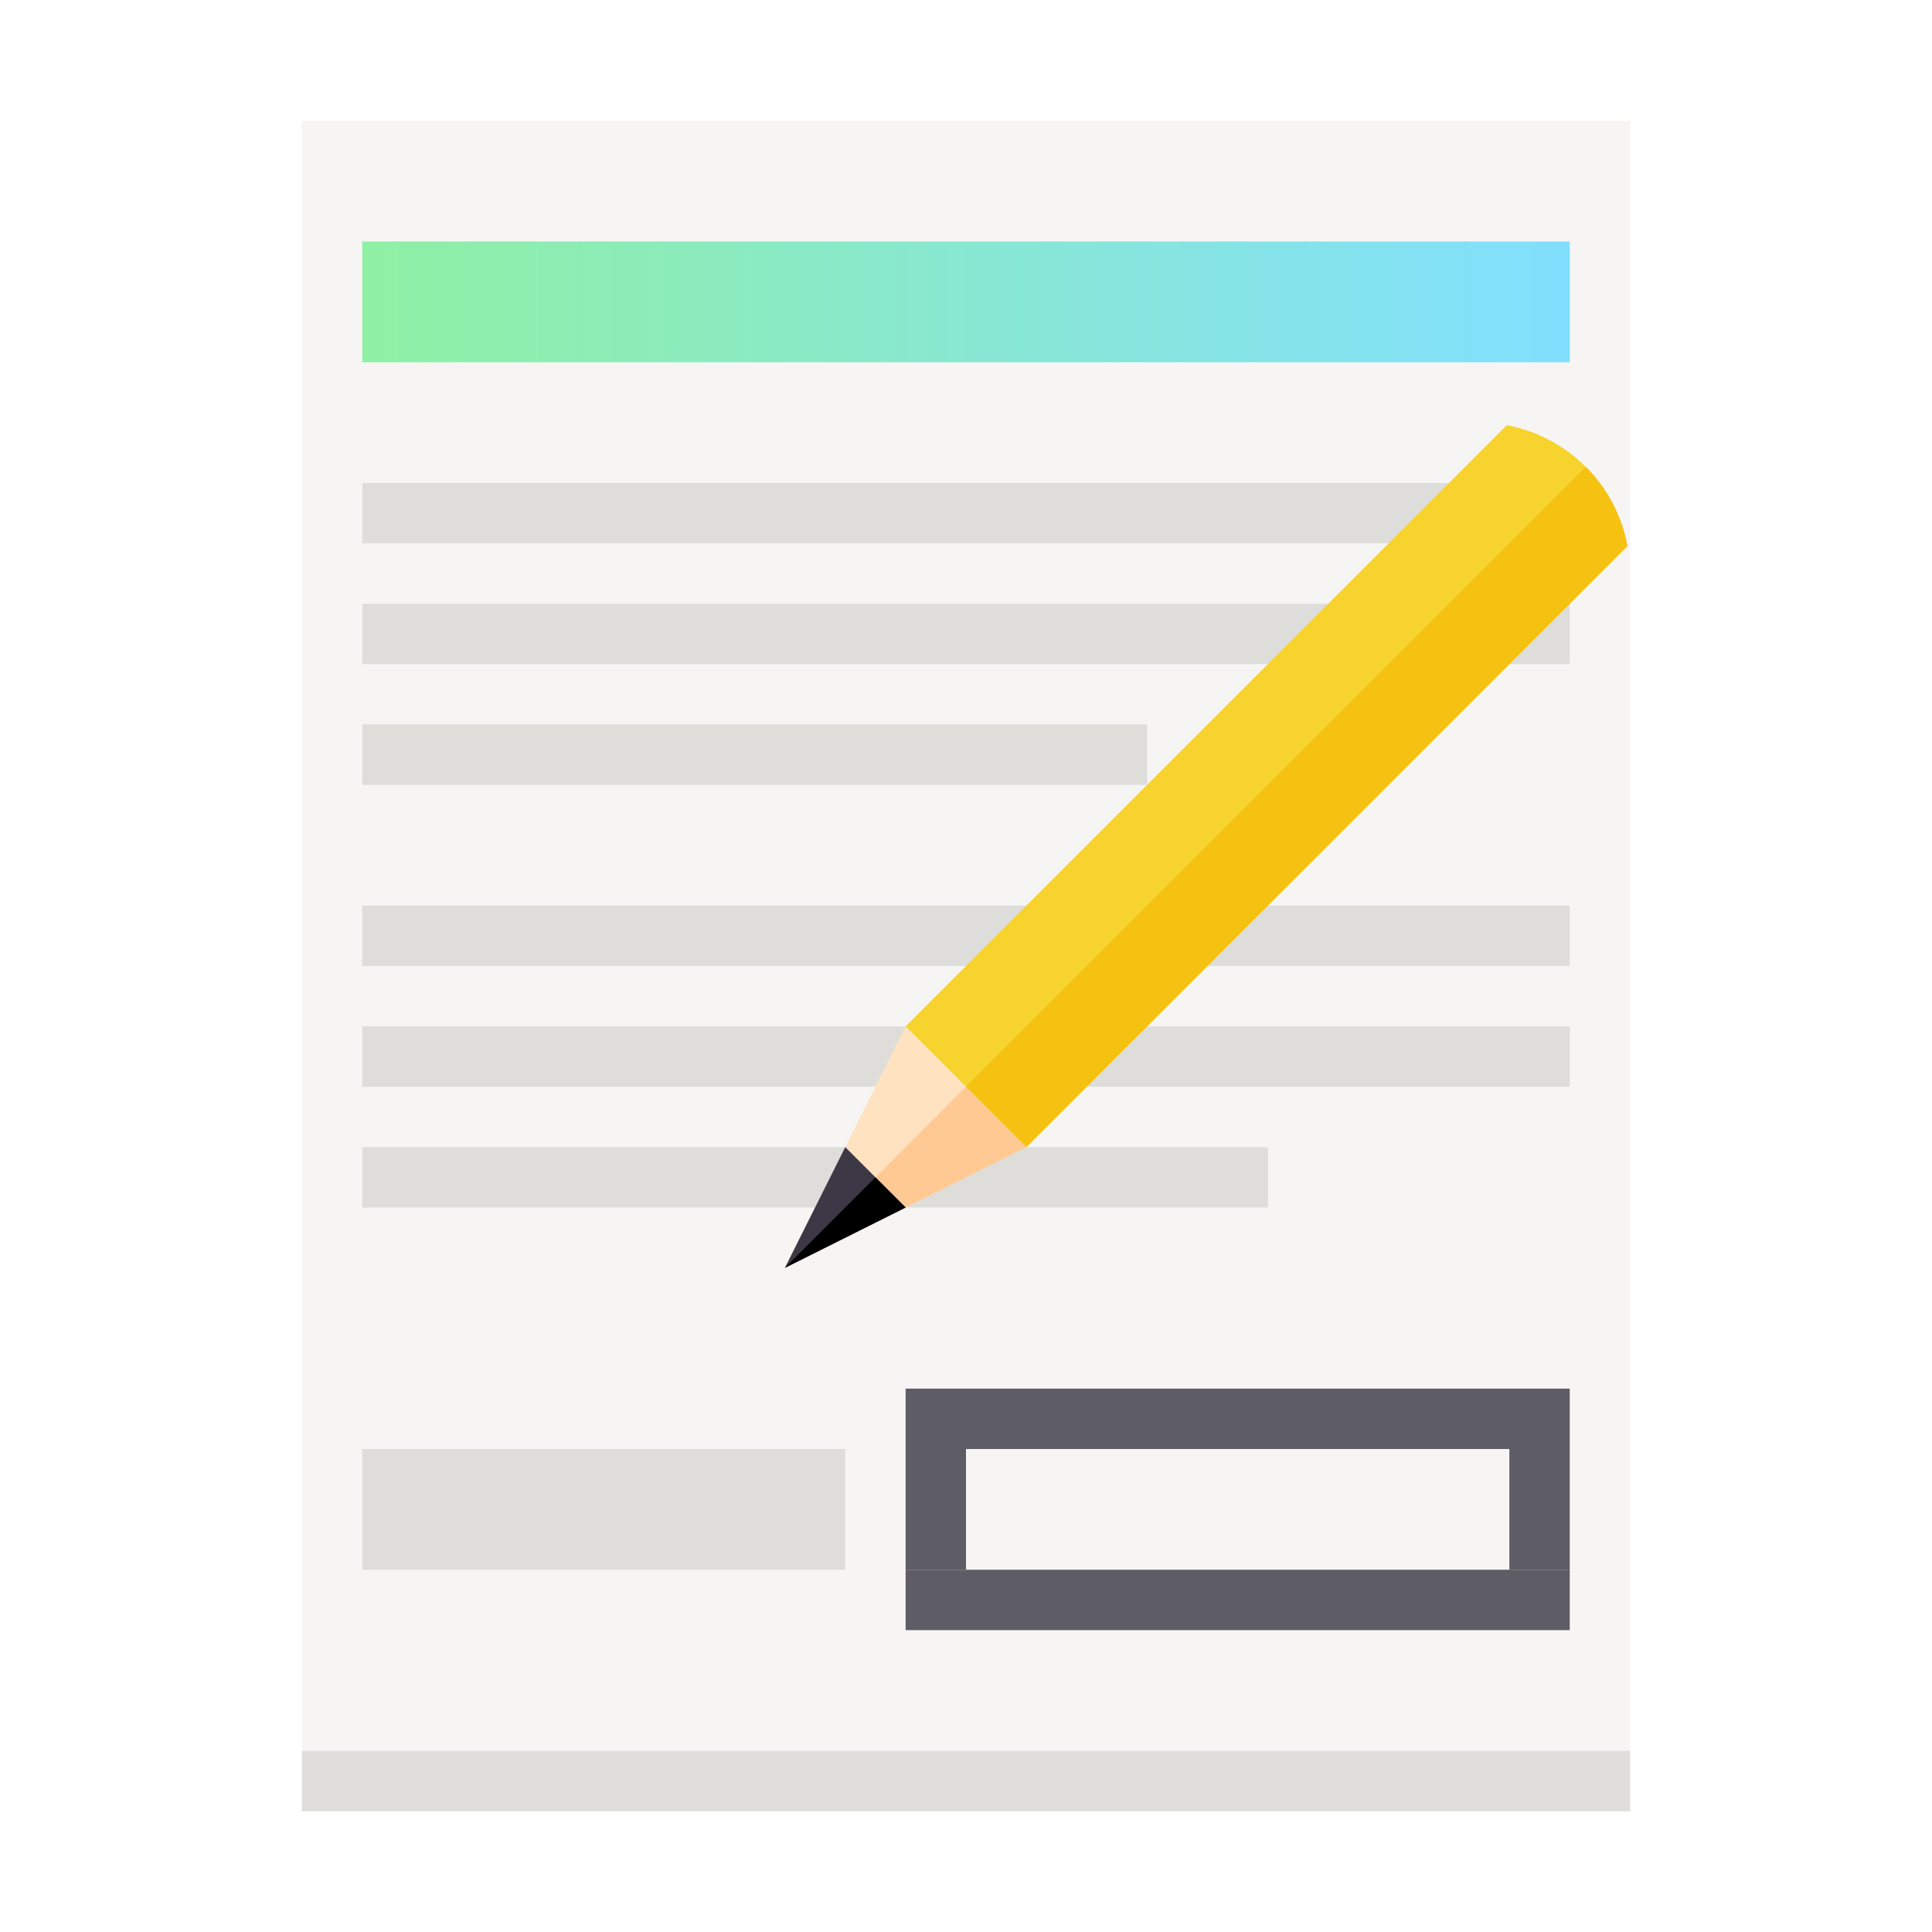
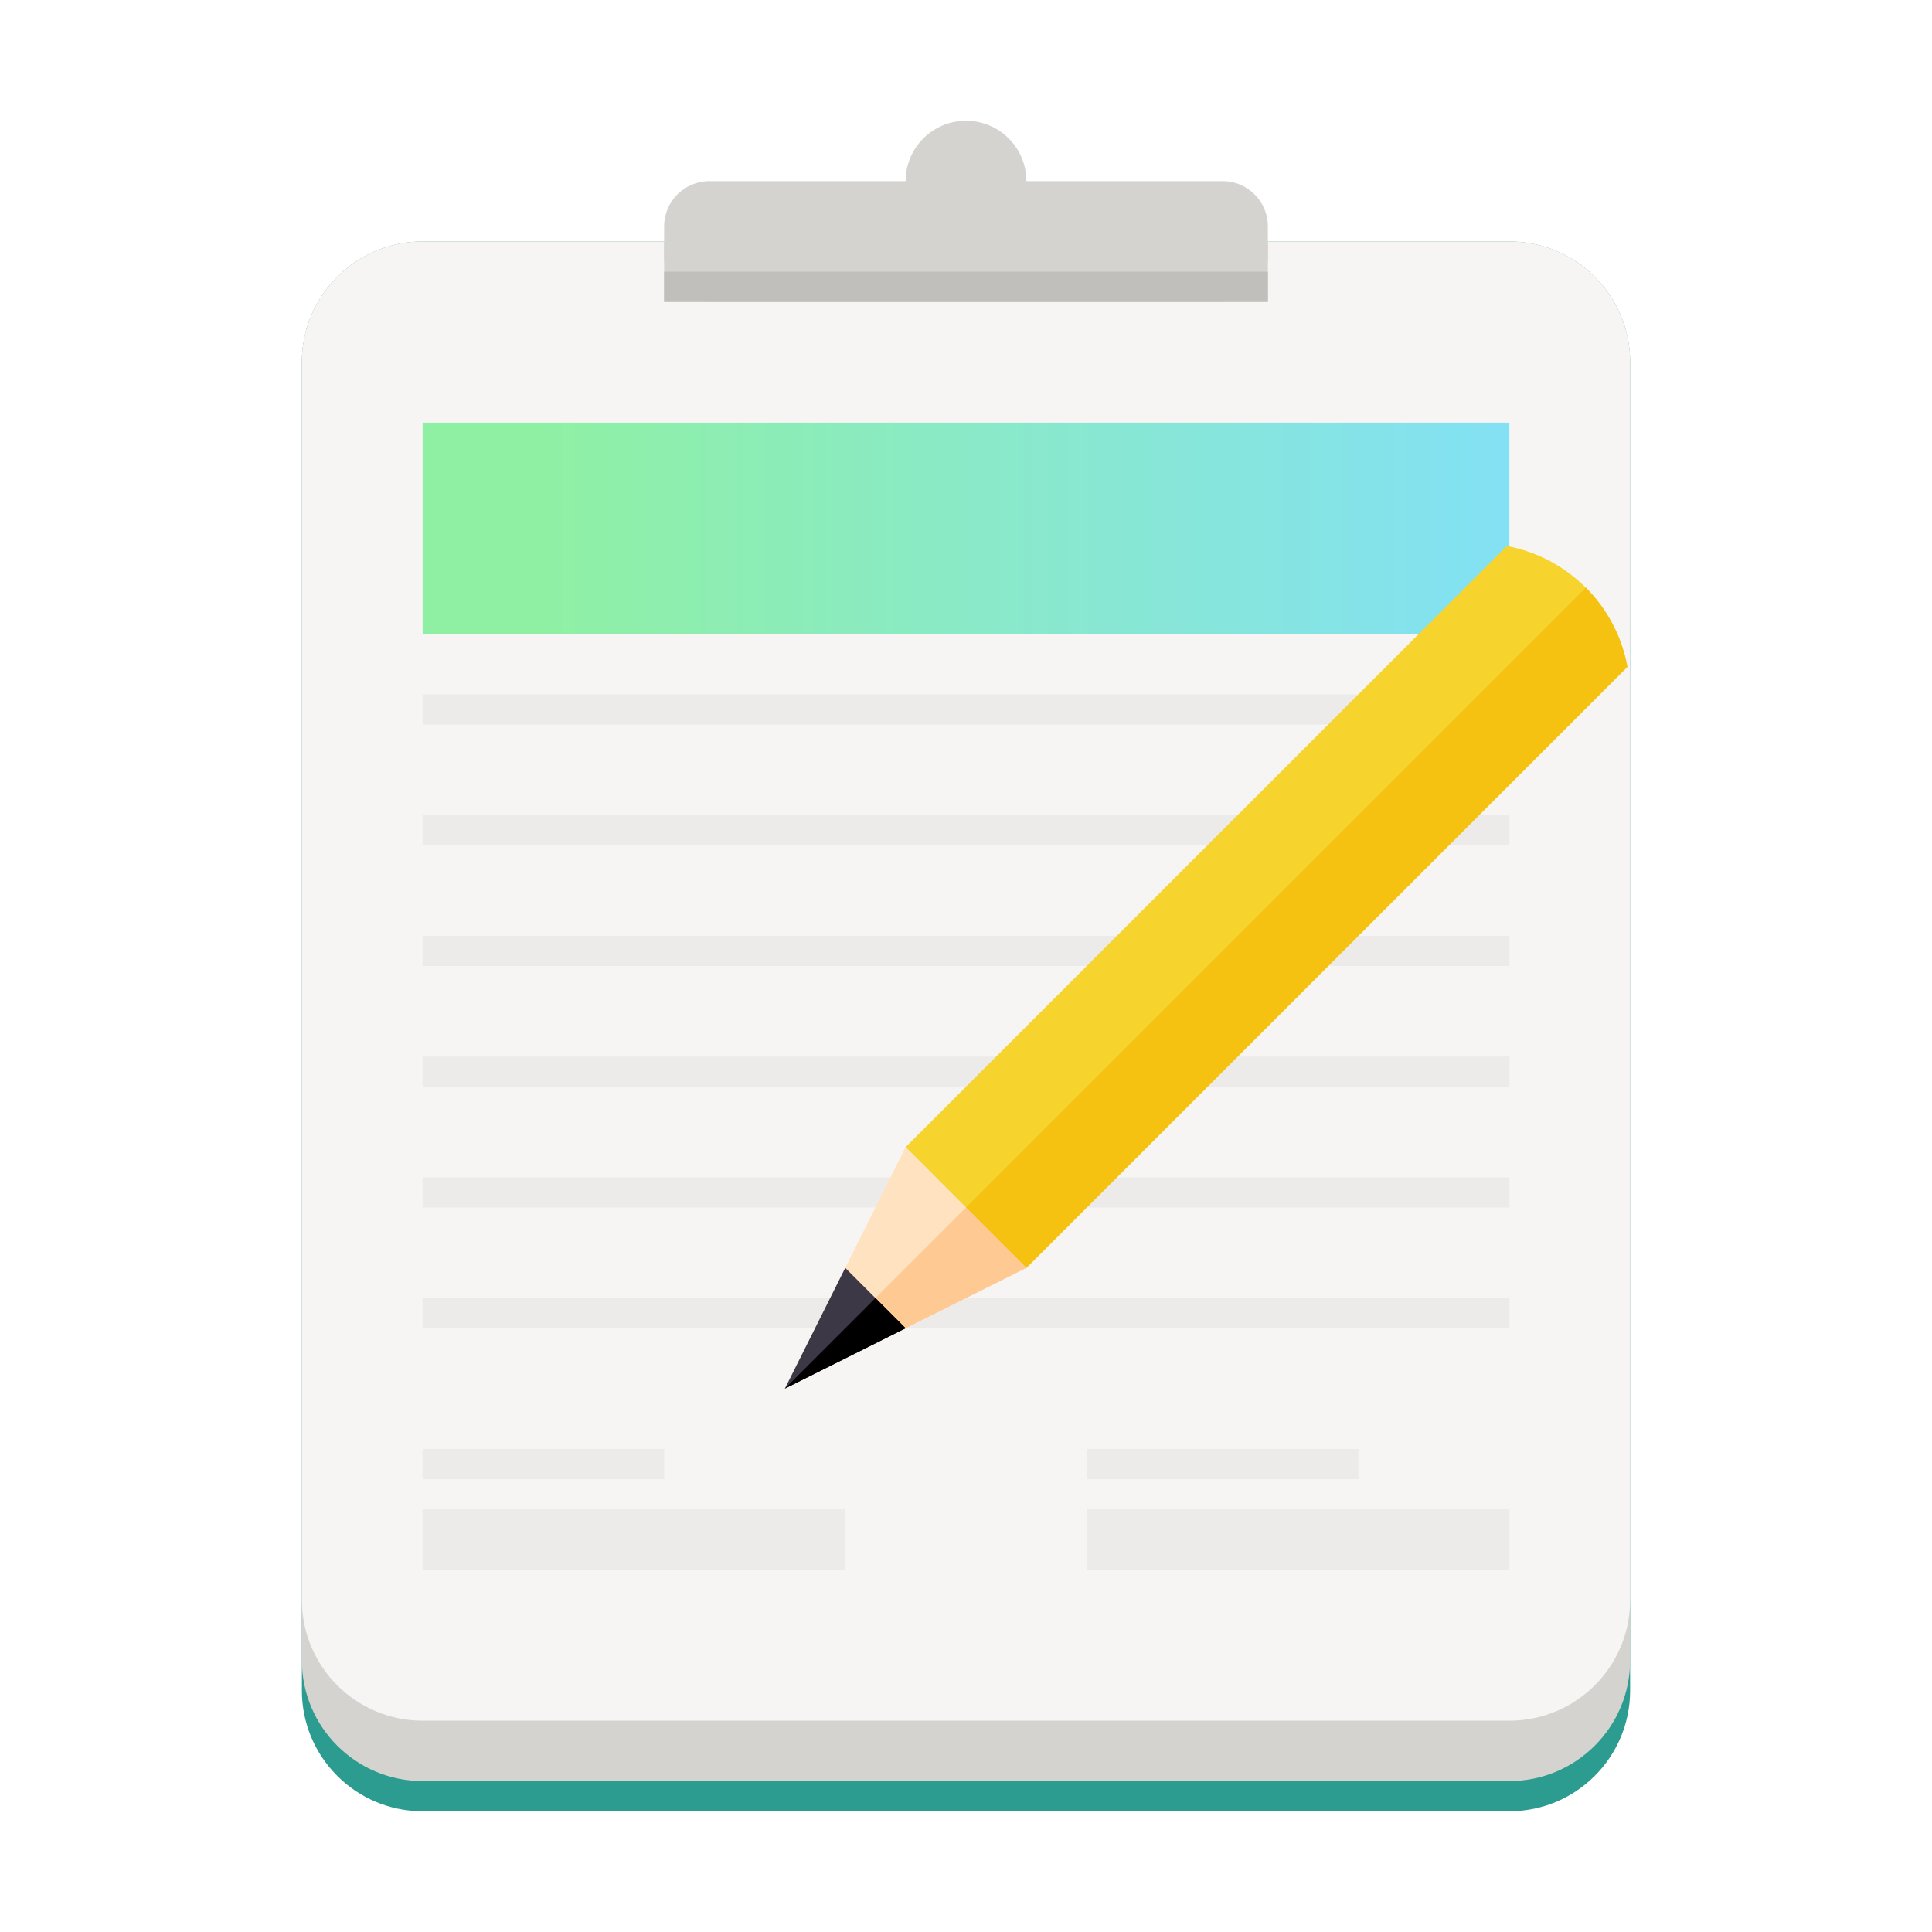
- <svg xmlns="http://www.w3.org/2000/svg" version="1.1" viewBox="0 0 128 128">
-   <linearGradient id="a" x1="24" x2="104" y1="20" y2="20" gradientUnits="userSpaceOnUse">
-     <stop stop-color="#8ff0a4" offset="0" />
-     <stop stop-color="#81dffe" offset="1" />
-   </linearGradient>
-   <path d="M20 8h88v108H20z" fill="#f6f5f4" />
-   <path d="M20 116h88v4H20z" fill="#deddda" />
-   <path d="M60 104h44v4H60z" fill="#5e5c64" />
-   <path d="M24 16h80v8H24z" fill="url(#a)" />
-   <path d="M24 32h80v4H24zm0 8h80v4H24zm0 8h52v4H24zm0 12h80v4H24zm0 8h80v4H24zm0 8h60v4H24z" fill="#deddda" />
-   <path d="M60 92h4v12h-4zm4 0h36v4H64zm36 0h4v12h-4z" fill="#5e5c64" />
-   <path d="M24 96h32v8H24z" fill="#deddda" />
-   <path d="M99.828 28.172L60 68l8 8 39.82-39.82a10 10 0 0 0-7.992-8.008z" fill="#f6d32d" />
-   <path d="m60 68l-8 16 16-8z" fill="#ffe2c0" />
-   <path d="M105.07 30.93L64 72l4 4 39.82-39.82a10 10 0 0 0-2.75-5.25z" fill="#f5c211" />
-   <path d="M64 72L52 84l16-8z" fill="#ffc993" />
-   <path d="m56 76l4 4-8 4z" fill="#3d3846" />
-   <path d="m58 78l-6 6 8-4z" />
+ <svg xmlns="http://www.w3.org/2000/svg" width="128" height="128" version="1.0" viewBox="0 0 128 128">
+   <defs>
+     <linearGradient id="linearGradient1260" x1="28" x2="100" y1="34" y2="34" gradientTransform="translate(8,26)" gradientUnits="userSpaceOnUse">
+       <stop stop-color="#8ff0a4" offset="0" />
+       <stop stop-color="#81dffe" offset="1" />
+     </linearGradient>
+   </defs>
+   <rect x="20" y="16" width="88" height="104" ry="8" fill="#2d9c90" />
+   <rect x="20" y="16" width="88" height="102" ry="8" fill="#d5d3cf" />
+   <rect x="20" y="16" width="88" height="98" ry="8" fill="#f6f5f4" />
+   <g fill="#ecebe9">
+     <rect x="28" y="70" width="72" height="2" />
+     <rect x="28" y="78" width="72" height="2" />
+     <rect x="28" y="86" width="72" height="2" />
+     <g fill="#ecebe9" stroke-linecap="round" stroke-linejoin="round" stroke-width=".5">
+       <rect x="28" y="100" width="28" height="4" />
+       <rect x="72" y="100" width="28" height="4" />
+       <rect x="28" y="96" width="16" height="2" />
+       <rect x="72" y="96" width="18" height="2" />
+     </g>
+   </g>
+   <g fill="#d5d3cf">
+     <rect x="60" y="8" width="8" height="8" ry="4" />
+     <rect x="44" y="12" width="40" height="8" ry="3" />
+     <rect x="44" y="16" width="40" height="4" ry="0" />
+   </g>
+   <rect x="44" y="18" width="40" height="2" ry="0" fill="#c0bfbc" />
+   <g fill="#ecebe9">
+     <g stroke-width="1.664">
+       <rect x="28" y="62" width="72" height="2" />
+       <rect x="28" y="54" width="72" height="2" />
+       <rect x="28" y="46" width="72" height="2" />
+     </g>
+     <rect x="28" y="28" width="72" height="14" fill="url(#linearGradient1260)" stroke-linecap="round" stroke-linejoin="round" stroke-width=".5" />
+   </g>
+   <path d="m99.828 36.172-39.828 39.828 8 8 39.82-39.82a10 10 0 0 0-7.992-8.008z" fill="#f6d32d" />
+   <path d="m60 76-8 16 16-8z" fill="#ffe2c0" />
+   <path d="m105.07 38.93-41.07 41.07 4 4 39.82-39.82a10 10 0 0 0-2.75-5.25z" fill="#f5c211" />
+   <path d="m64 80-12 12 16-8z" fill="#ffc993" />
+   <path d="m56 84 4 4-8 4z" fill="#3d3846" />
+   <path d="m58 86-6 6 8-4z" />
</svg>
